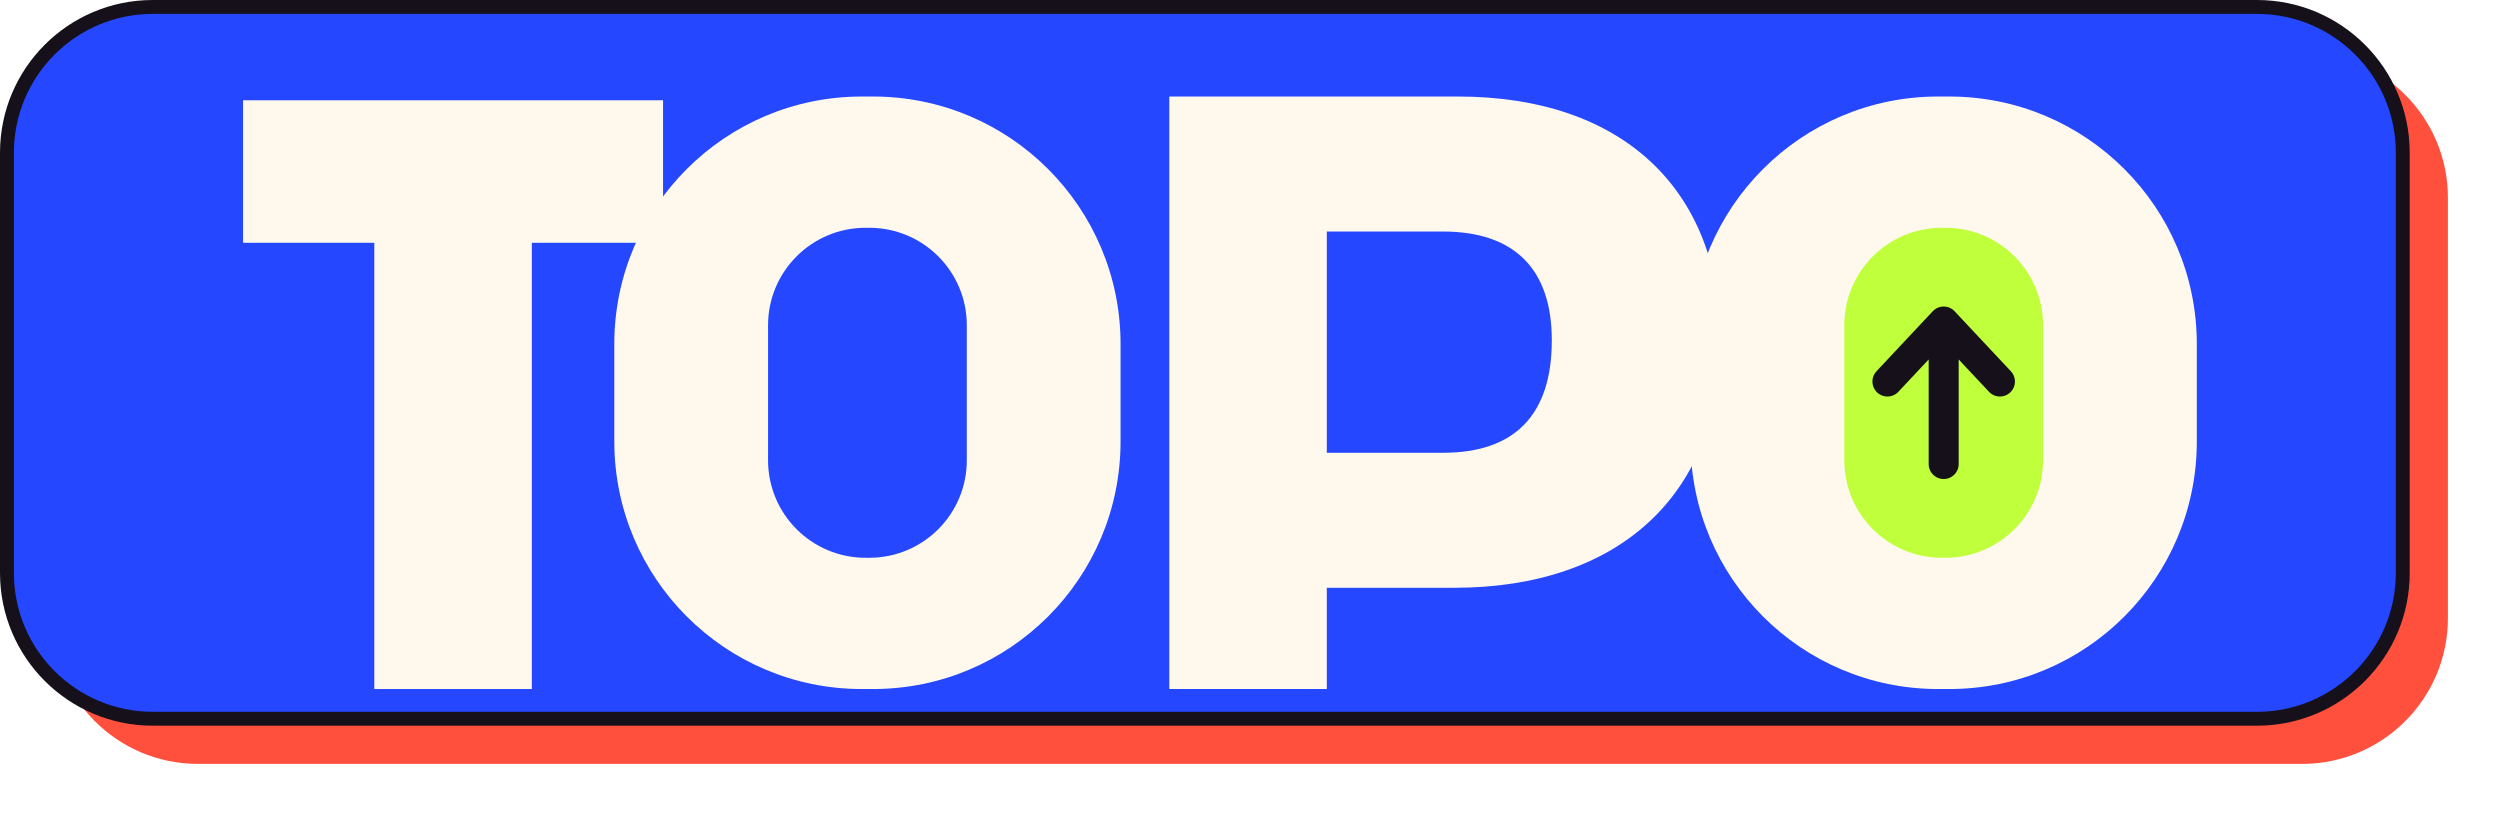
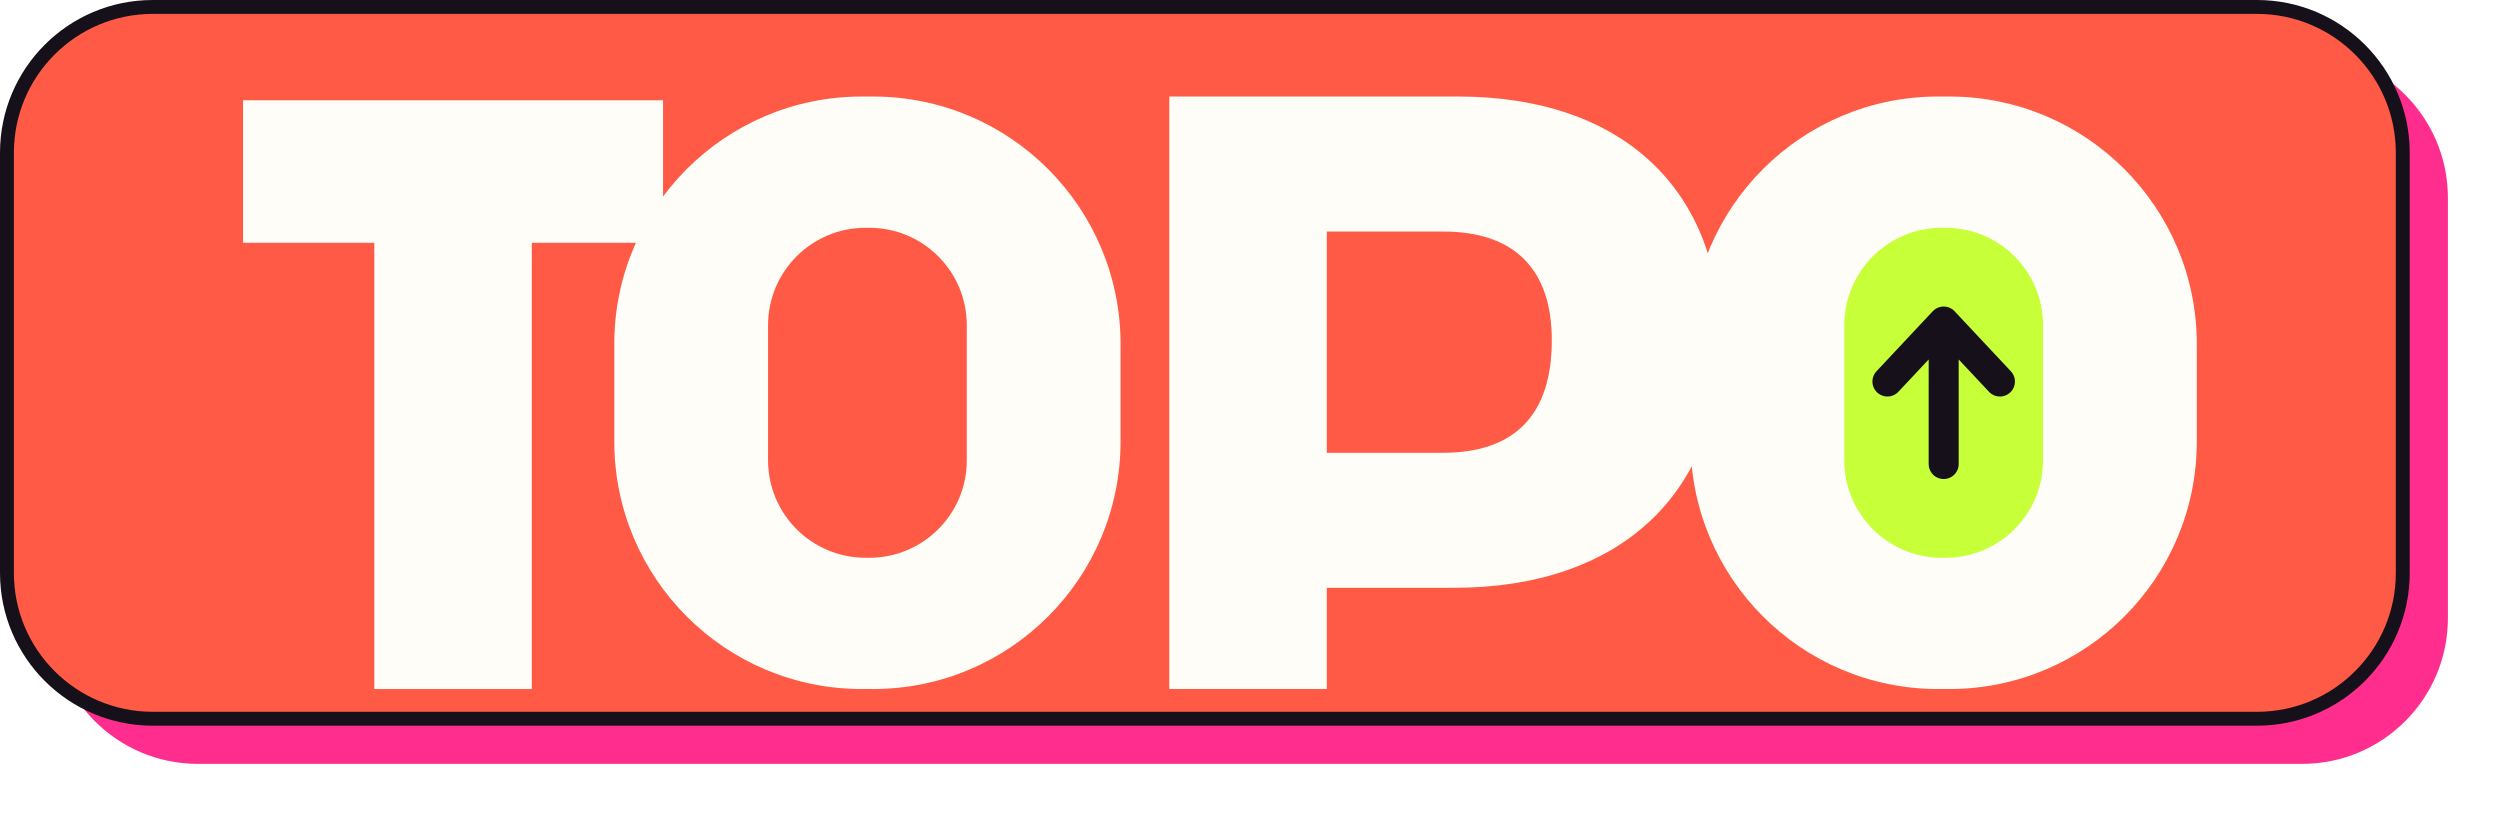
<svg xmlns="http://www.w3.org/2000/svg" width="720" height="235" viewBox="0 0 720 235" role="img" aria-labelledby="title desc">
-   <rect x="15" y="15" width="690" height="205" rx="42" fill="#ff4f3d" />
-   <rect x="2" y="2" width="690" height="205" rx="42" fill="#2447ff" stroke="#151019" stroke-width="4" />
+   <rect x="15" y="15" width="690" height="205" rx="42" fill="#ff2d8d" />
+   <rect x="2" y="2" width="690" height="205" rx="42" fill="#ff5a45" stroke="#151019" stroke-width="4" />
  <g transform="translate(70 17) scale(1.08)">
-     <path d="M0 11h112v38H77v119H35V49H0z" fill="#fff8ec" />
-     <rect x="99" y="10" width="135" height="158" rx="66" fill="#fff8ec" />
-     <rect x="140" y="45" width="53" height="88" rx="26" fill="#2447ff" />
-     <path fill-rule="evenodd" d="M247 10h77c44 0 70 25 70 65 0 41-27 66-71 66h-34v27h-42zm42 36v59h31c19 0 29-10 29-30 0-19-10-29-29-29z" fill="#fff8ec" />
-     <rect x="386" y="10" width="135" height="158" rx="66" fill="#fff8ec" />
-     <rect x="427" y="45" width="53" height="88" rx="26" fill="#bfff3c" />
+     <path d="M0 11h112v38H77v119H35V49H0z" fill="#fffdf8" />
+     <rect x="99" y="10" width="135" height="158" rx="66" fill="#fffdf8" />
+     <rect x="140" y="45" width="53" height="88" rx="26" fill="#ff5a45" />
+     <path fill-rule="evenodd" d="M247 10h77c44 0 70 25 70 65 0 41-27 66-71 66h-34v27h-42zm42 36v59h31c19 0 29-10 29-30 0-19-10-29-29-29z" fill="#fffdf8" />
+     <rect x="386" y="10" width="135" height="158" rx="66" fill="#fffdf8" />
+     <rect x="427" y="45" width="53" height="88" rx="26" fill="#c7ff38" />
    <path d="M453.5 108V70m0 0-15 16m15-16 15 16" fill="none" stroke="#151019" stroke-width="8" stroke-linecap="round" stroke-linejoin="round" />
  </g>
</svg>
